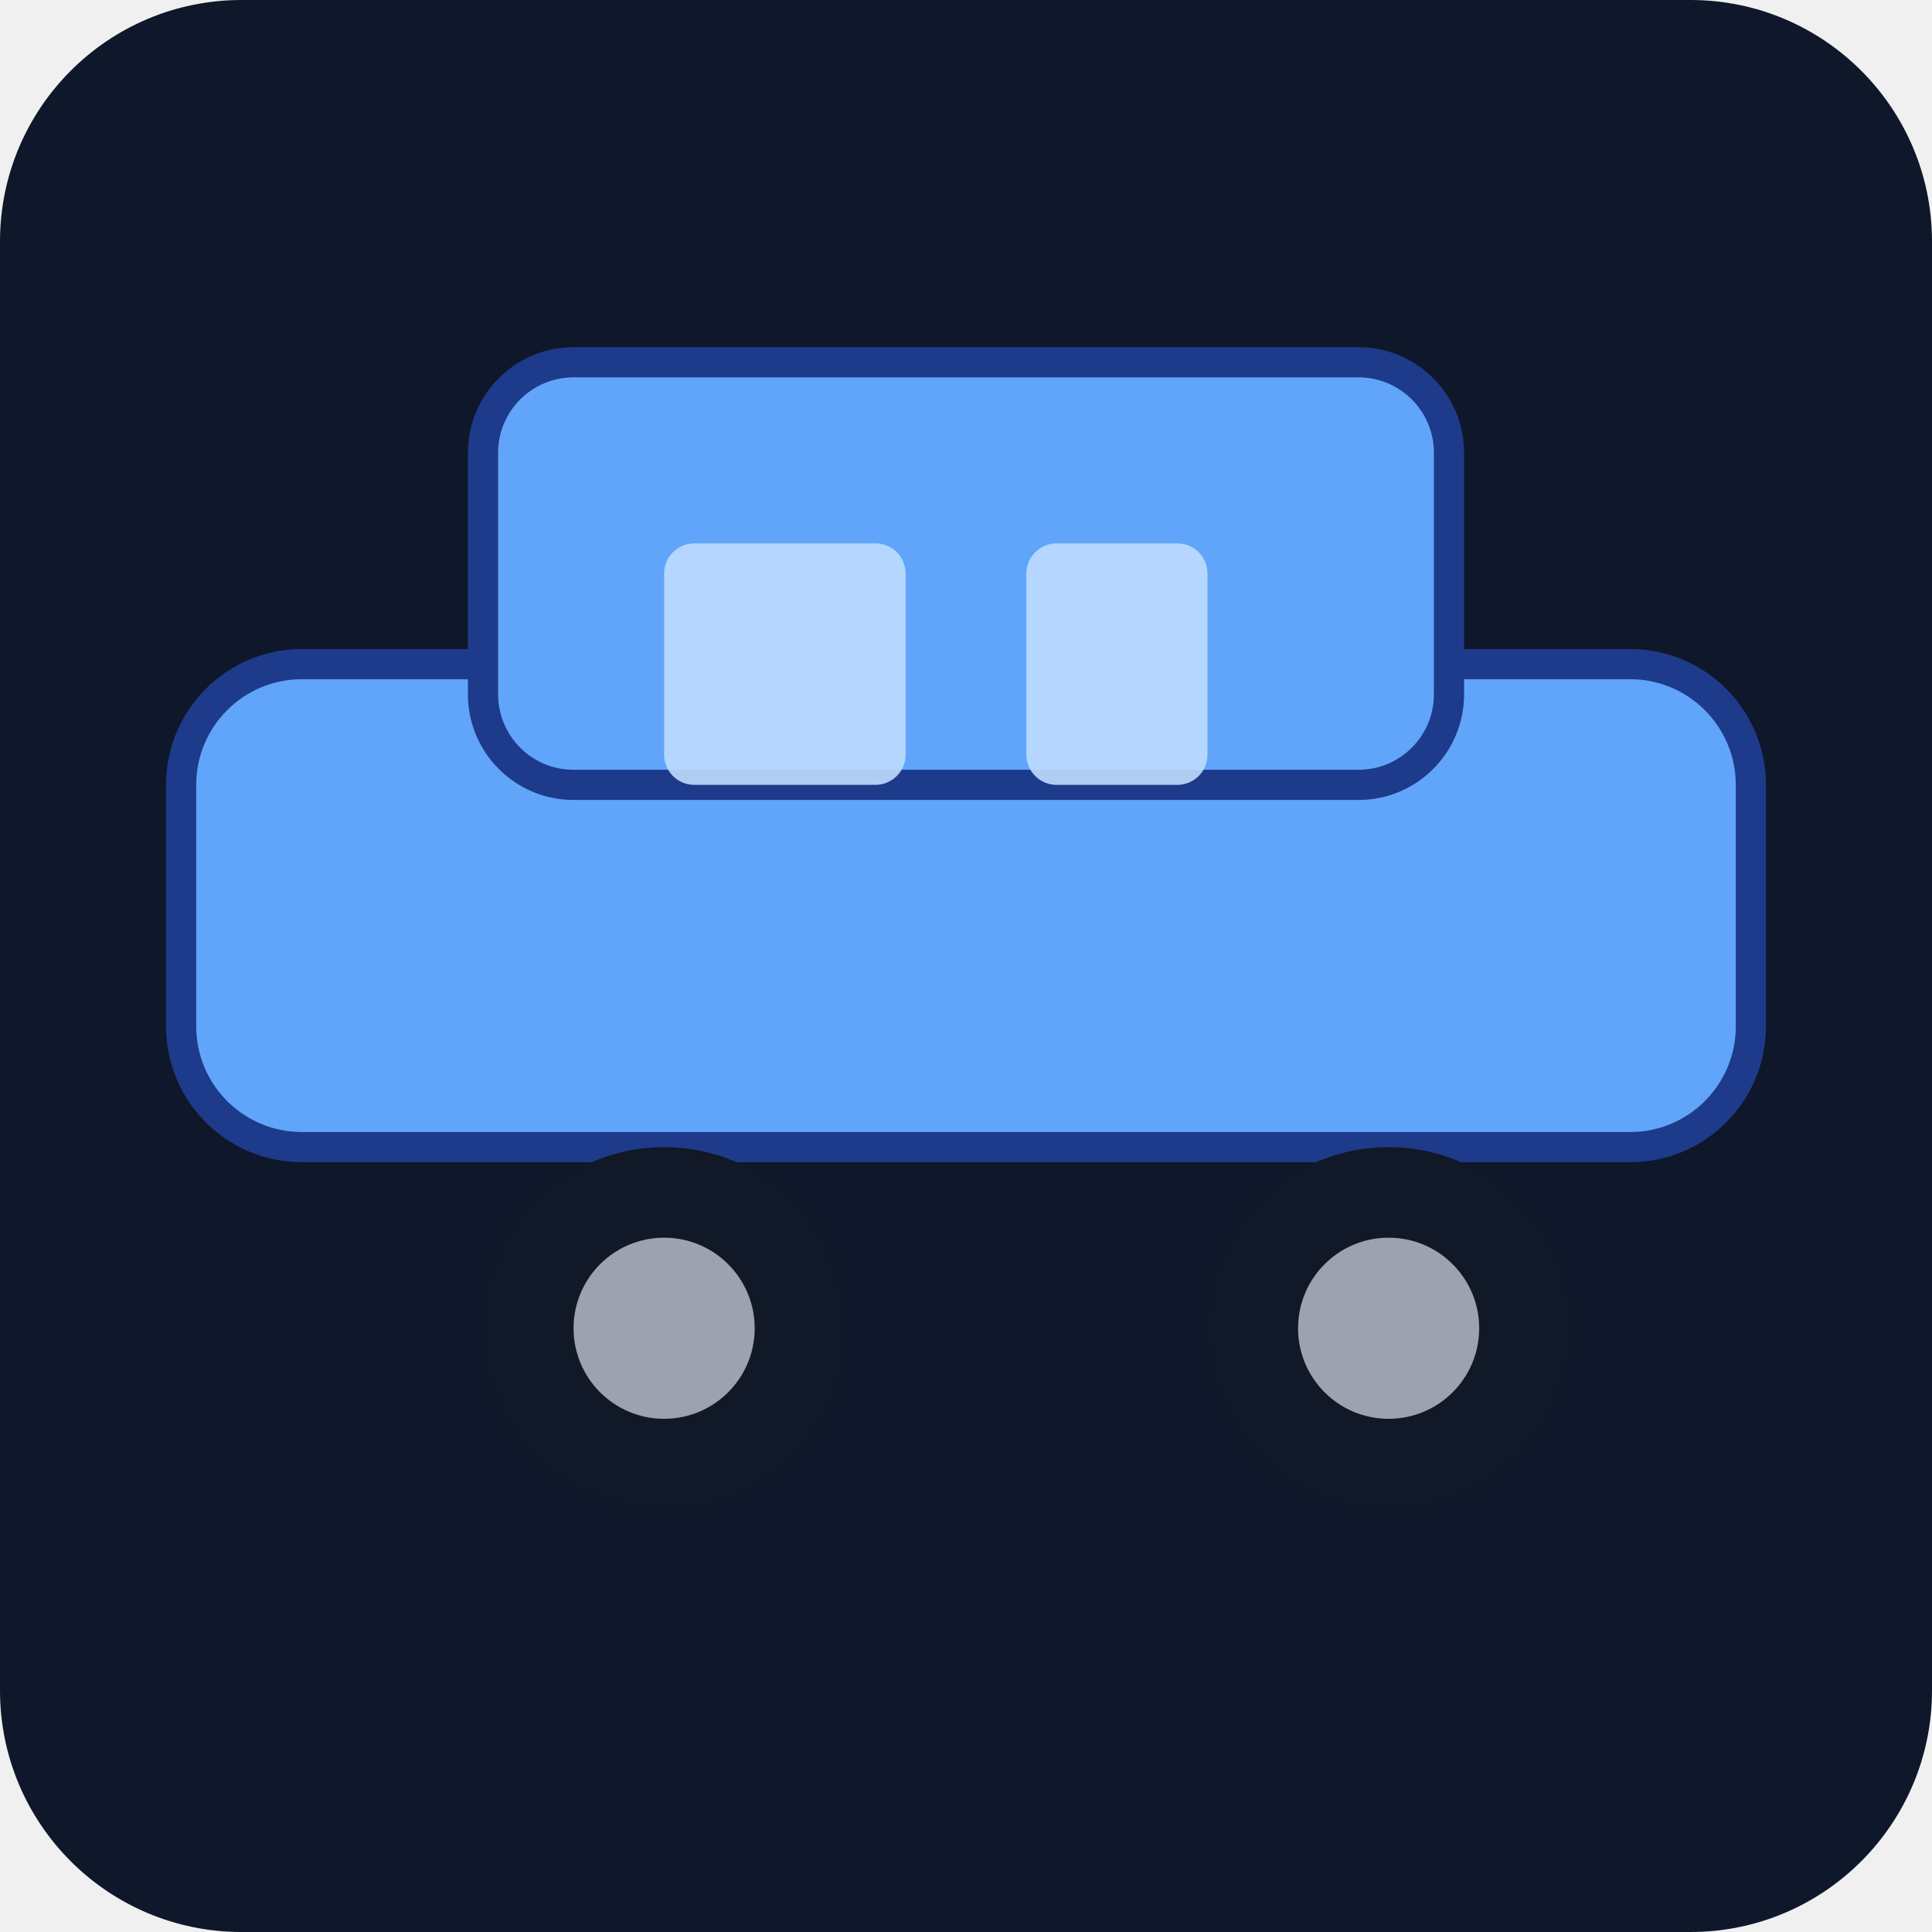
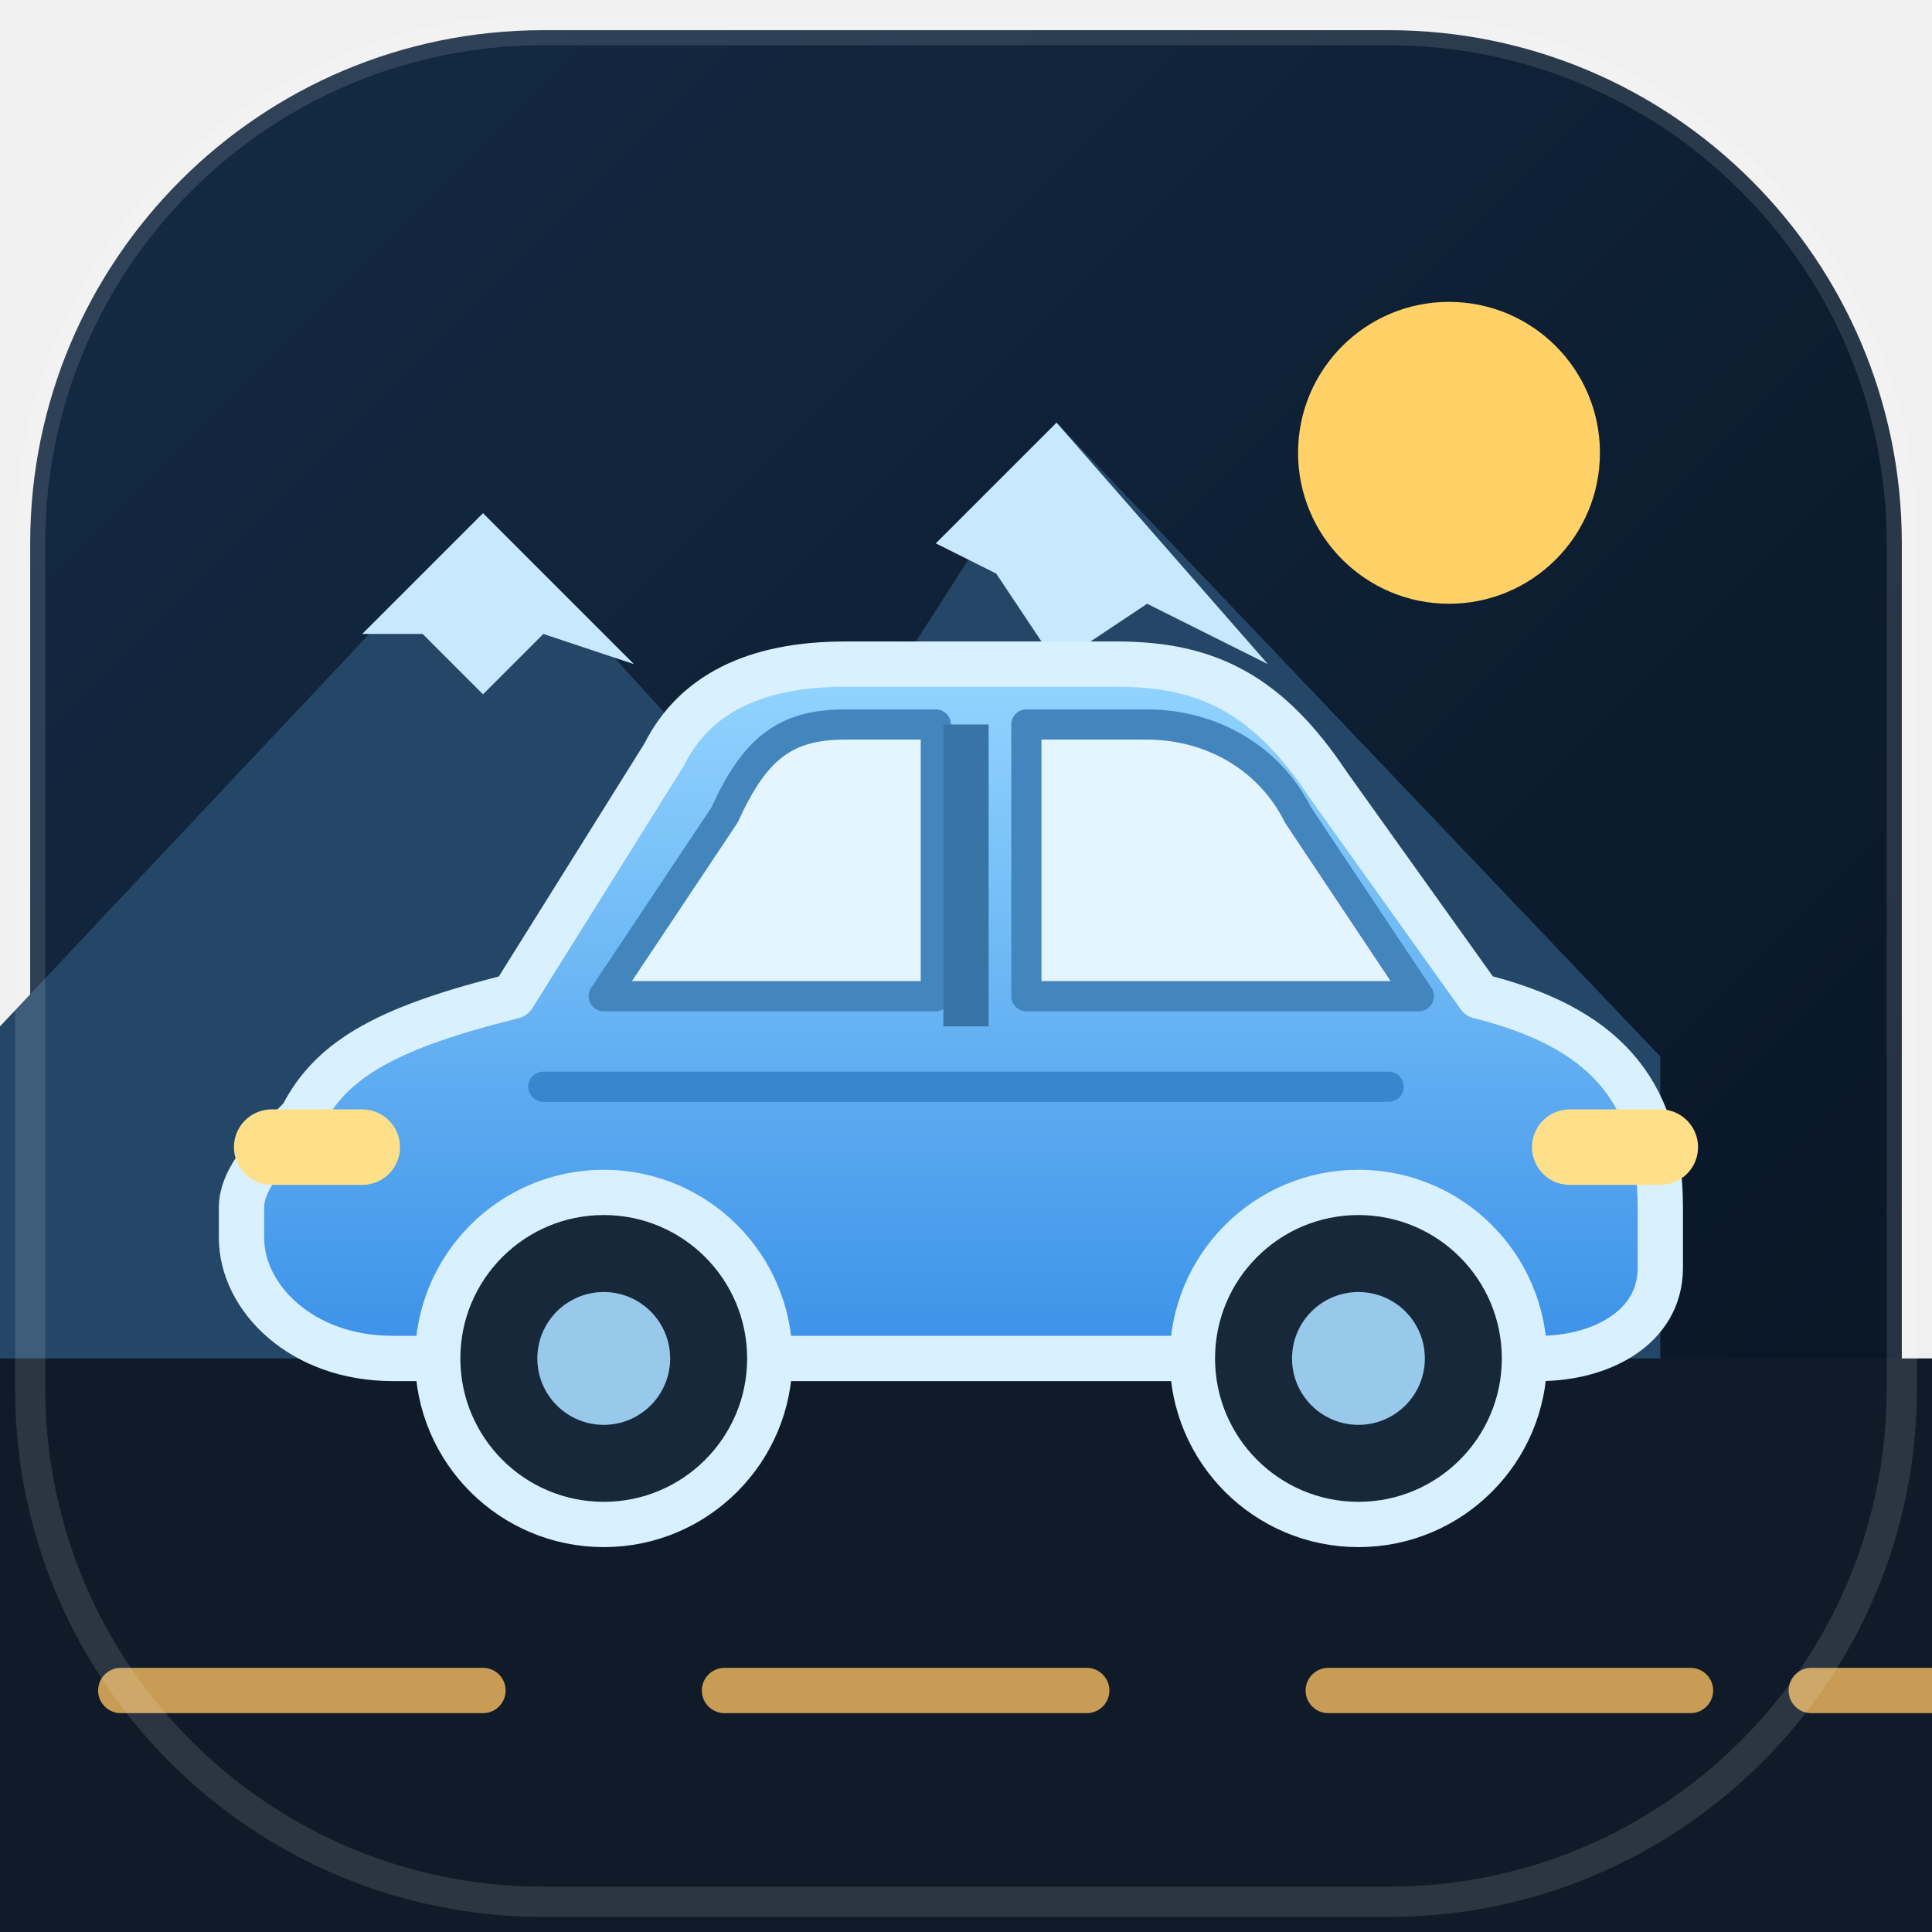
- <svg xmlns="http://www.w3.org/2000/svg" viewBox="0 0 64 64" width="64" height="64">
-   <rect width="64" height="64" rx="8" fill="#0f172a" />
-   <rect x="6" y="22" width="52" height="16" rx="4" fill="#60a5fa" stroke="#1e3a8a" stroke-width="1" />
-   <rect x="16" y="12" width="32" height="14" rx="3" fill="#60a5fa" stroke="#1e3a8a" stroke-width="1" />
-   <rect x="22" y="18" width="8" height="8" rx="1" fill="#bfdbfe" opacity="0.9" />
-   <rect x="34" y="18" width="6" height="8" rx="1" fill="#bfdbfe" opacity="0.9" />
-   <circle cx="22" cy="44" r="6" fill="#111827" />
-   <circle cx="46" cy="44" r="6" fill="#111827" />
-   <circle cx="22" cy="44" r="3" fill="#9ca3af" />
-   <circle cx="46" cy="44" r="3" fill="#9ca3af" />
+ <svg xmlns="http://www.w3.org/2000/svg" viewBox="0 0 64 64">
+   <defs>
+     <linearGradient id="sky" x1="0" y1="0" x2="1" y2="1">
+       <stop offset="0" stop-color="#142b45" />
+       <stop offset="1" stop-color="#071321" />
+     </linearGradient>
+     <linearGradient id="car" x1="0" y1="0" x2="0" y2="1">
+       <stop offset="0" stop-color="#93d5ff" />
+       <stop offset="1" stop-color="#3b91e8" />
+     </linearGradient>
+   </defs>
+   <rect x="1" y="1" width="62" height="62" rx="17" fill="url(#sky)" />
+   <circle cx="48" cy="15" r="5" fill="#ffd166" />
+   <path d="M0 34 16 17l10 11 9-14 20 21v14H0Z" fill="#244768" />
+   <path d="m12 21 4-4 5 5-3-1-2 2-2-2Z" fill="#c7e8ff" />
+   <path d="m31 18 4-4 7 8-4-2-3 2-2-3Z" fill="#c7e8ff" />
+   <path d="M0 45h64v19H0Z" fill="#101b2a" />
+   <path d="M4 56h12m8 0h12m8 0h12m4 0h4" fill="none" stroke="#f6bd60" stroke-linecap="round" stroke-width="1.5" opacity=".8" />
+   <path d="M10 37c1-2 3-3 7-4l5-8c1-2 3-3 6-3h9c3 0 5 1 7 4l5 7c4 1 6 3 6 7v2c0 2-2 3-4 3H13c-3 0-5-2-5-4v-1c0-1 1-2 2-3Z" fill="url(#car)" stroke="#d9f0ff" stroke-linejoin="round" stroke-width="1.5" />
+   <path d="m24 27-4 6h11v-9h-3c-2 0-3 .8-4 3Zm10-3v9h13l-4-6c-1-2-3-3-5-3Z" fill="#e5f5ff" stroke="#4385bd" stroke-linejoin="round" stroke-width="1" />
+   <path d="M32 24v10" stroke="#3974a6" stroke-width="1.5" />
+   <path d="M9 38h3m40 0h3" stroke="#ffe08a" stroke-linecap="round" stroke-width="2.5" />
+   <path d="M18 36h28" stroke="#2877bd" stroke-linecap="round" stroke-width="1" opacity=".7" />
+   <circle cx="20" cy="45" r="5.5" fill="#17283b" stroke="#d9f0ff" stroke-width="1.5" />
+   <circle cx="20" cy="45" r="2.2" fill="#98c9eb" />
+   <circle cx="45" cy="45" r="5.5" fill="#17283b" stroke="#d9f0ff" stroke-width="1.5" />
+   <circle cx="45" cy="45" r="2.2" fill="#98c9eb" />
+   <rect x="1" y="1" width="62" height="62" rx="17" fill="none" stroke="#ffffff" stroke-opacity=".12" />
</svg>
